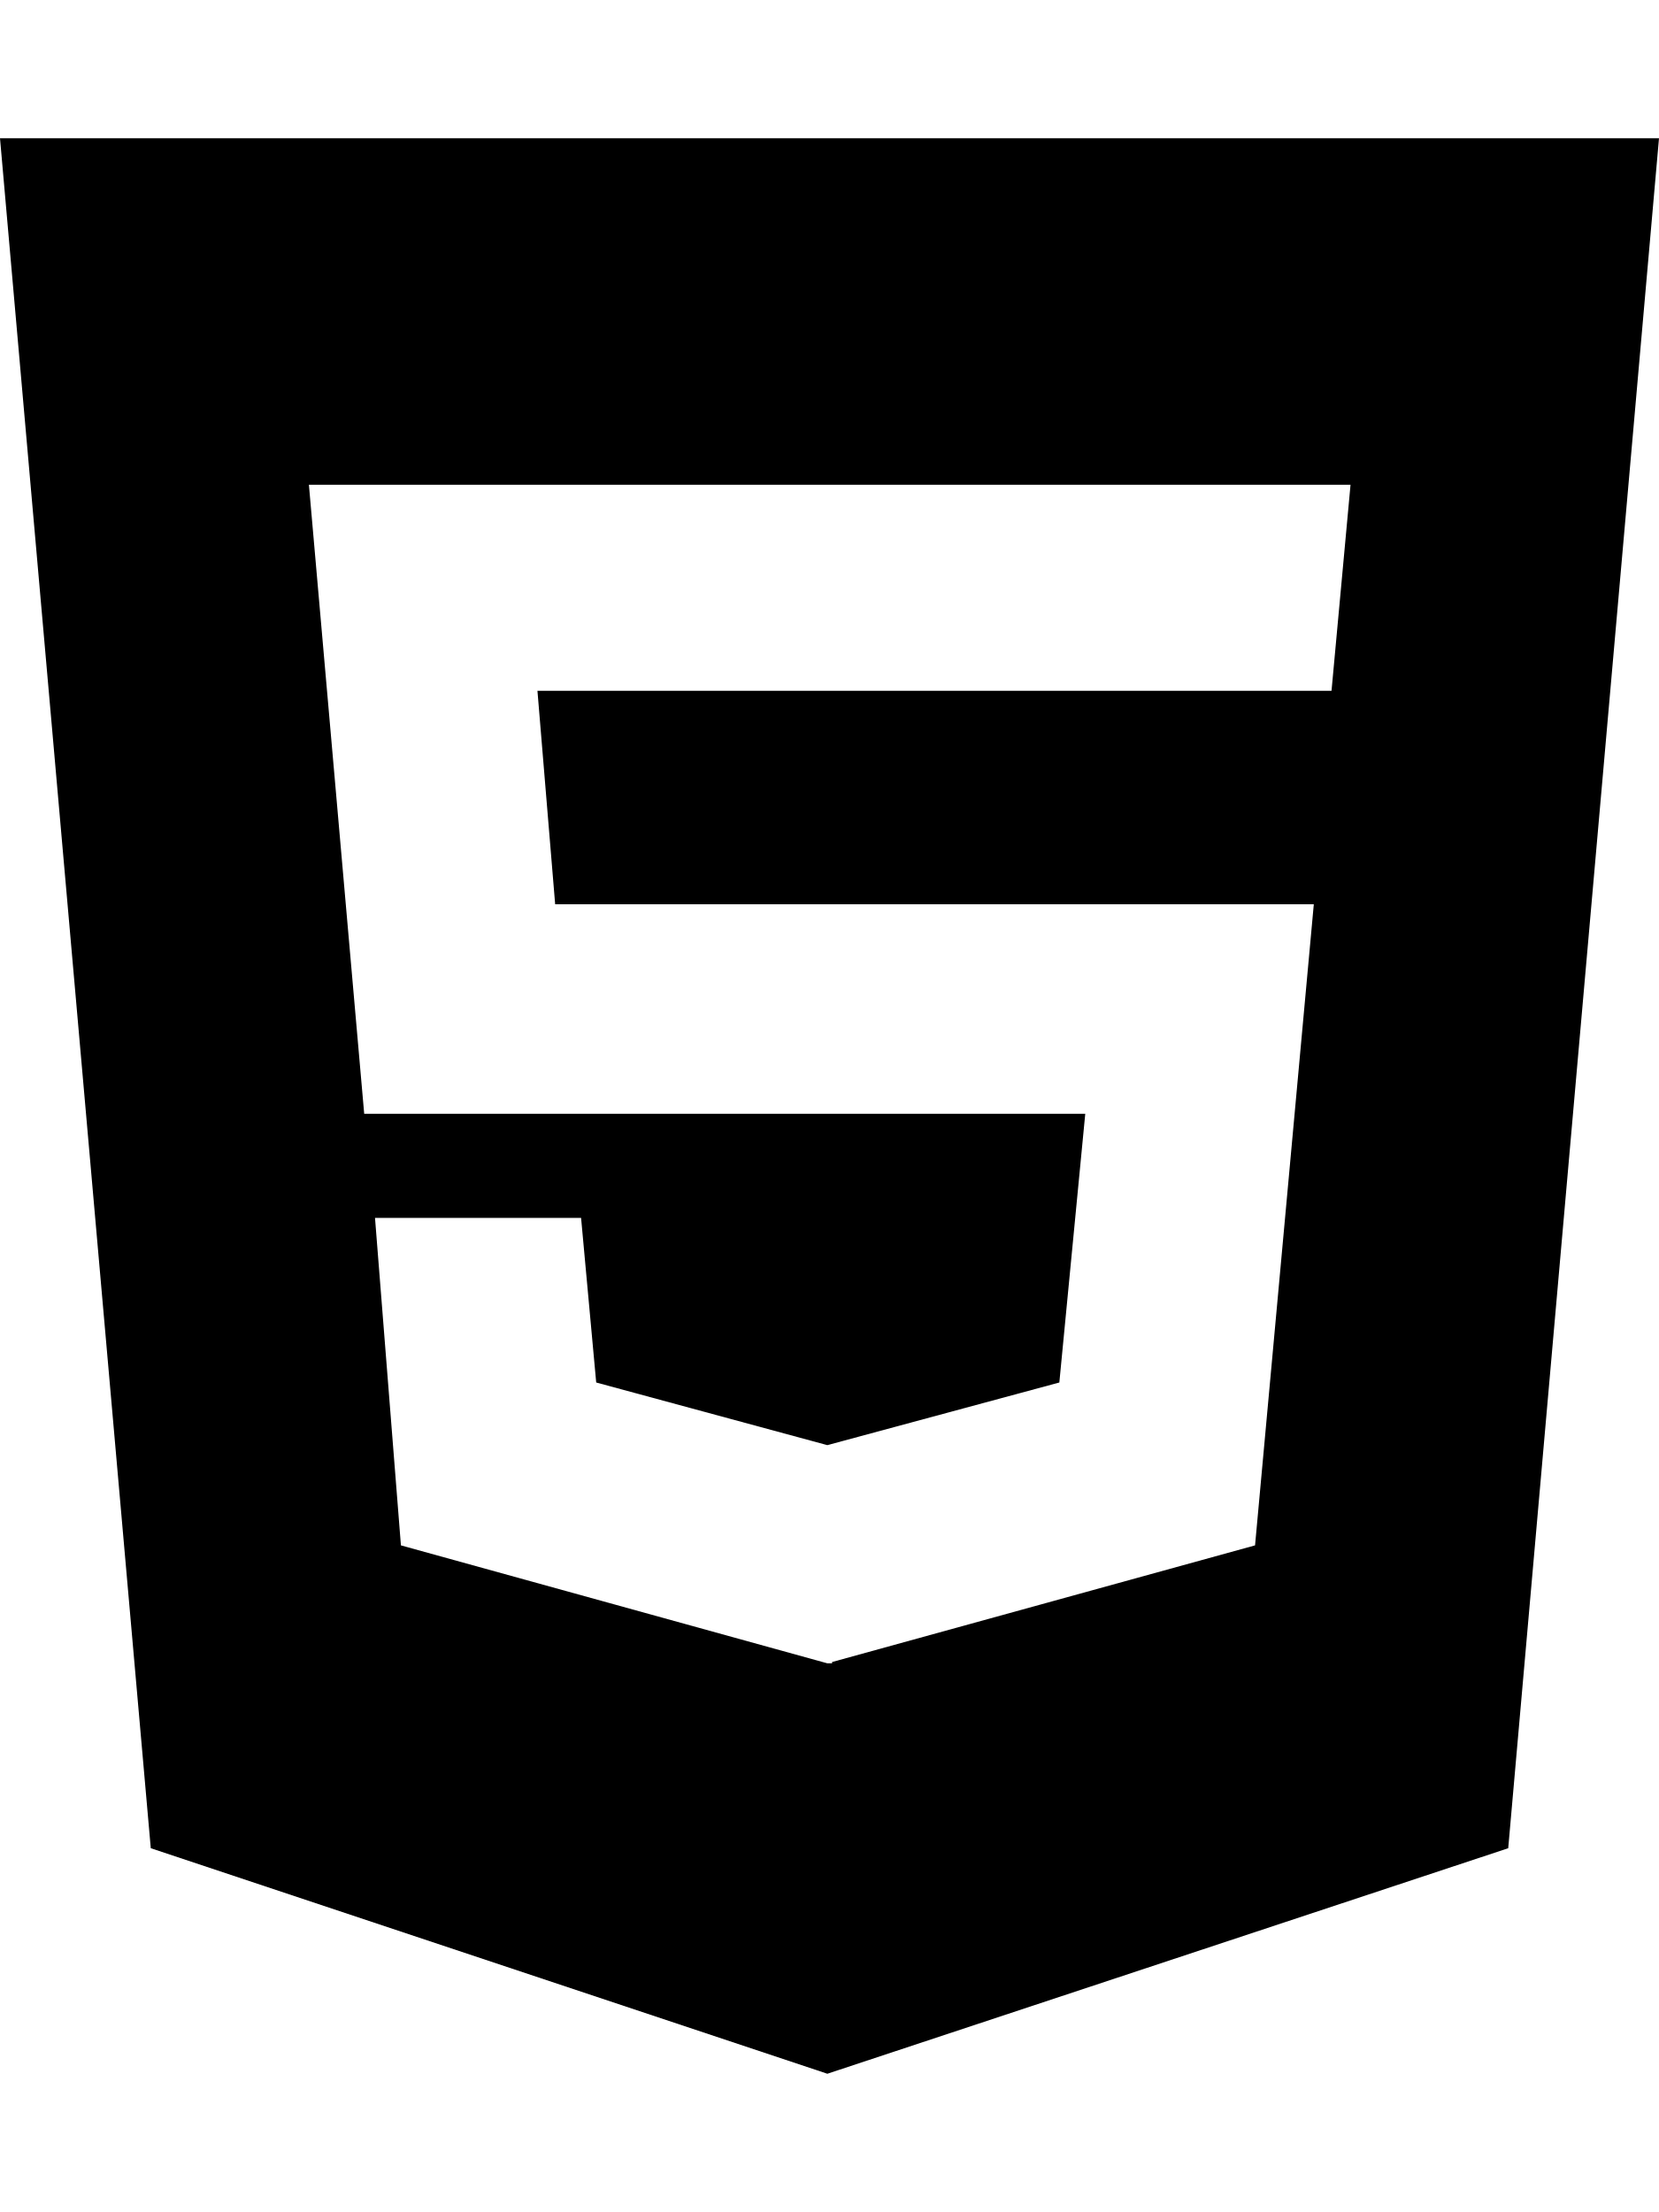
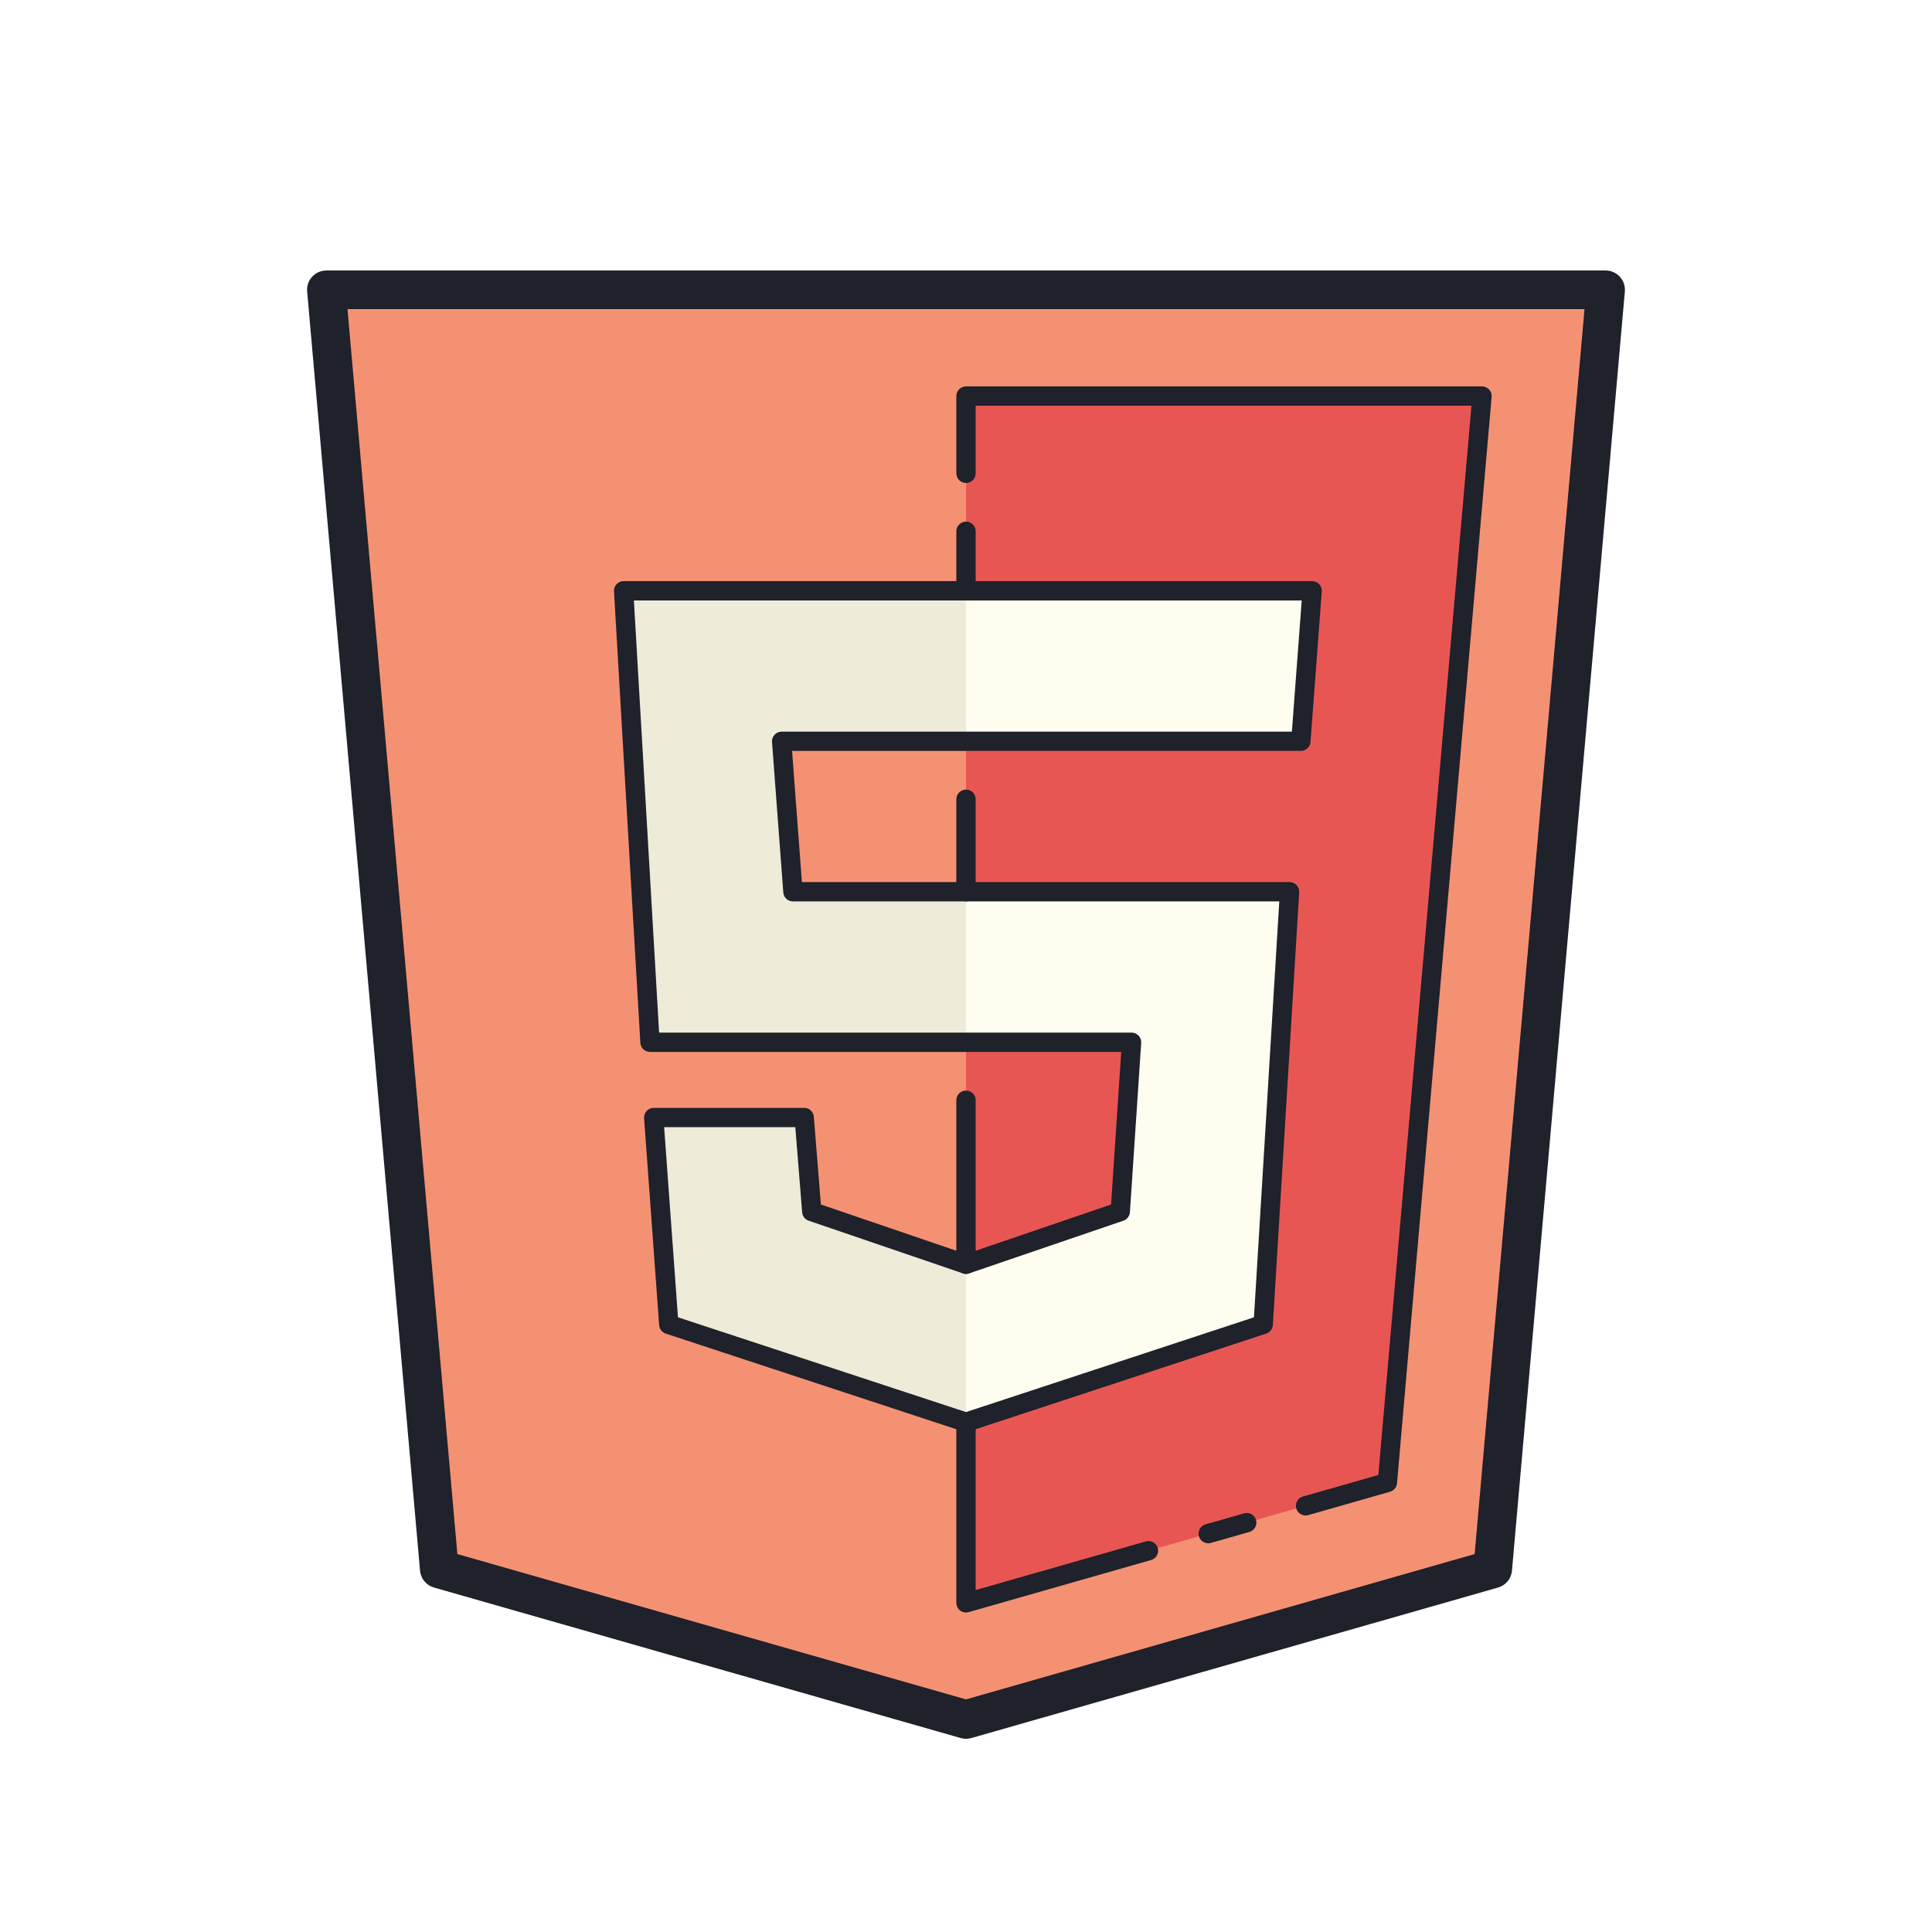
- <svg xmlns="http://www.w3.org/2000/svg" viewBox="0 0 384 512">
-   <path d="M0 32l34.9 395.8L191.5 480l157.6-52.2L384 32H0zm308.2 127.9H124.4l4.1 49.4h175.6l-13.6 148.4-97.9 27v.3h-1.1l-98.7-27.3-6-75.8h47.7L138 320l53.5 14.5 53.7-14.5 6-62.2H84.3L71.5 112.2h241.1l-4.4 47.7z" />
+ <svg xmlns="http://www.w3.org/2000/svg" x="0px" y="0px" width="100" height="100" viewBox="0 0 100 100">
+   <path fill="#f59173" d="M83.105,15H16.895l5.842,66.211L50,89l27.263-7.789L83.105,15L83.105,15z" />
+   <path fill="#1f212b" d="M50,90c-0.093,0-0.185-0.013-0.274-0.039l-27.263-7.79c-0.398-0.114-0.686-0.461-0.722-0.874 l-5.843-66.21c-0.024-0.279,0.069-0.556,0.259-0.763S16.614,14,16.895,14h66.211c0.28,0,0.548,0.118,0.737,0.325 s0.283,0.484,0.259,0.763l-5.843,66.21c-0.036,0.413-0.323,0.76-0.722,0.874l-27.263,7.79C50.185,89.987,50.093,90,50,90z M23.673,80.438L50,87.96l26.327-7.522L82.014,16H17.986L23.673,80.438z" />
+   <polygon fill="#e85654" points="50,20.5 50,82.963 71.811,76.732 76.709,20.5" />
+   <polygon fill="#fefdef" points="50,30.579 49,34.474 50,38.368 67.332,38.368 67.916,30.579" />
+   <polygon fill="#fefdef" points="50,53.947 58.568,53.947 57.984,62.711 50,65.437 49,69 50,73.616 65.384,68.553 66.747,46.158 50,46.158 49,50" />
+   <path fill="#eeecd9" d="M50,65.437v8.179l-15.384-5.063l-0.779-10.711h7.789l0.389,4.868L50,65.437z M40.458,38.368H50 v-7.789H32.279l1.363,23.368H50v-7.789h-8.958L40.458,38.368z" />
+   <path fill="#1f212b" d="M67.576,78.441c-0.218,0-0.418-0.143-0.48-0.363c-0.076-0.265,0.077-0.542,0.343-0.618l3.904-1.115 L76.163,21H50.5v3.5c0,0.276-0.224,0.5-0.5,0.5s-0.5-0.224-0.5-0.5v-4c0-0.276,0.224-0.5,0.5-0.5h26.709 c0.141,0,0.273,0.059,0.368,0.162s0.143,0.242,0.13,0.381l-4.898,56.231c-0.018,0.207-0.161,0.38-0.36,0.438l-4.234,1.21 C67.668,78.435,67.621,78.441,67.576,78.441z" />
+   <path fill="#1f212b" d="M62.537,79.881c-0.218,0-0.418-0.143-0.48-0.363c-0.076-0.266,0.078-0.542,0.343-0.618l1.994-0.569 c0.268-0.074,0.542,0.079,0.618,0.344c0.076,0.266-0.078,0.542-0.343,0.618l-1.994,0.569C62.629,79.875,62.582,79.881,62.537,79.881 z" />
+   <path fill="#1f212b" d="M50,83.463c-0.107,0-0.213-0.035-0.301-0.101c-0.126-0.095-0.199-0.243-0.199-0.399v-9.348 c0-0.276,0.224-0.5,0.5-0.5s0.5,0.224,0.5,0.5V82.3l8.81-2.517c0.267-0.074,0.543,0.079,0.618,0.344 c0.076,0.265-0.077,0.542-0.343,0.618l-9.447,2.699C50.092,83.457,50.046,83.463,50,83.463z" />
+   <path fill="#1f212b" d="M50,65.937c-0.276,0-0.5-0.224-0.5-0.5v-8.49c0-0.276,0.224-0.5,0.5-0.5s0.5,0.224,0.5,0.5v8.49 C50.5,65.713,50.276,65.937,50,65.937z" />
+   <path fill="#1f212b" d="M50,46.658c-0.276,0-0.5-0.224-0.5-0.5v-4.789c0-0.276,0.224-0.5,0.5-0.5s0.5,0.224,0.5,0.5v4.789 C50.5,46.434,50.276,46.658,50,46.658z" />
+   <path fill="#1f212b" d="M50,74.116c-0.053,0-0.105-0.008-0.156-0.025L34.46,69.028c-0.192-0.063-0.328-0.237-0.343-0.439 l-0.779-10.71c-0.01-0.138,0.038-0.275,0.133-0.376c0.095-0.102,0.228-0.16,0.366-0.16h7.789c0.261,0,0.478,0.2,0.498,0.46 l0.364,4.541L50,64.909l7.508-2.564l0.526-7.897H33.643c-0.265,0-0.483-0.207-0.499-0.471L31.78,30.608 c-0.008-0.138,0.041-0.272,0.136-0.373c0.094-0.1,0.226-0.157,0.363-0.157h35.637c0.139,0,0.271,0.058,0.366,0.16 c0.095,0.102,0.143,0.238,0.133,0.377l-0.584,7.79c-0.02,0.261-0.237,0.462-0.499,0.462H40.997l0.509,6.789h25.241 c0.138,0,0.27,0.057,0.364,0.157c0.095,0.101,0.144,0.235,0.135,0.373l-1.363,22.395c-0.013,0.205-0.148,0.381-0.343,0.445 l-15.384,5.063C50.105,74.107,50.053,74.116,50,74.116z M35.091,68.183L50,73.089l14.905-4.906l1.311-21.526H41.042 c-0.262,0-0.479-0.202-0.499-0.462l-0.584-7.789c-0.01-0.139,0.038-0.276,0.133-0.377c0.095-0.102,0.228-0.16,0.366-0.16h26.41 l0.509-6.79H32.81l1.305,22.368h24.454c0.139,0,0.271,0.057,0.365,0.158s0.143,0.237,0.134,0.375l-0.584,8.763 c-0.014,0.201-0.146,0.375-0.338,0.44l-7.984,2.727c-0.104,0.036-0.219,0.036-0.322,0l-7.984-2.727 c-0.189-0.064-0.321-0.234-0.337-0.433l-0.354-4.408h-6.789L35.091,68.183z" />
+   <path fill="#1f212b" d="M50,30.9c-0.276,0-0.5-0.224-0.5-0.5v-2.9c0-0.276,0.224-0.5,0.5-0.5s0.5,0.224,0.5,0.5v2.9 C50.5,30.676,50.276,30.9,50,30.9z" />
</svg>
